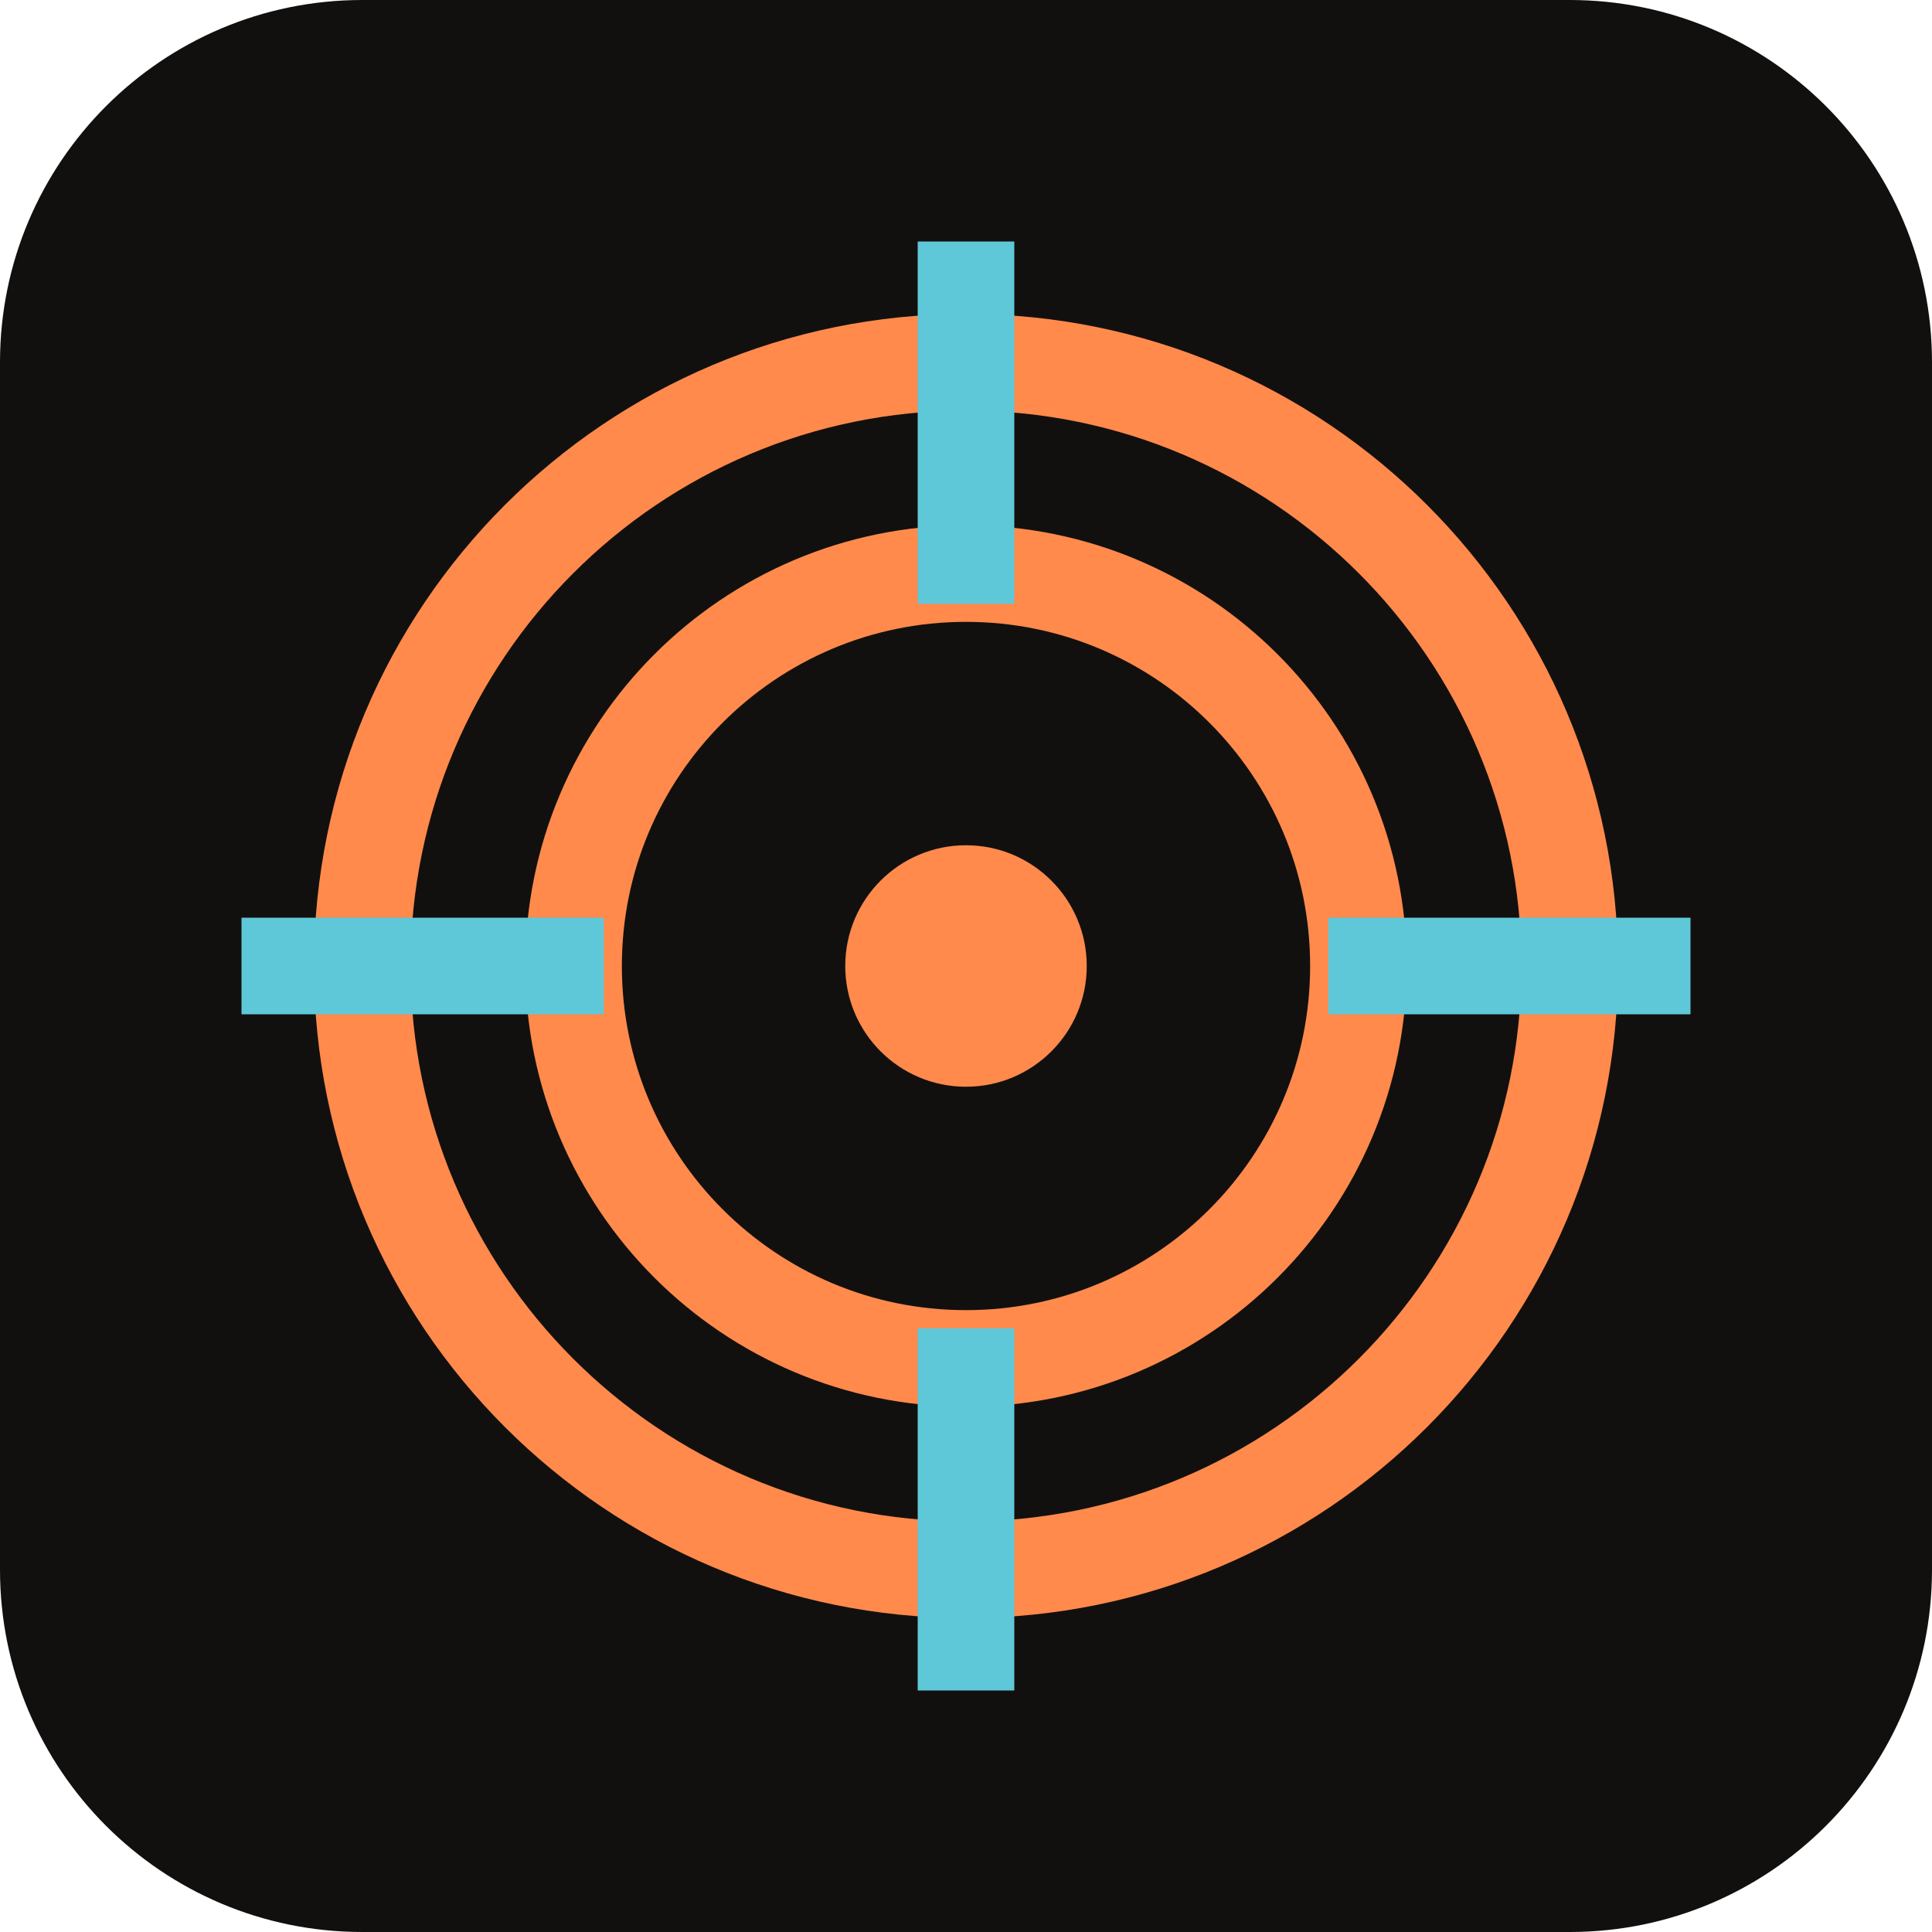
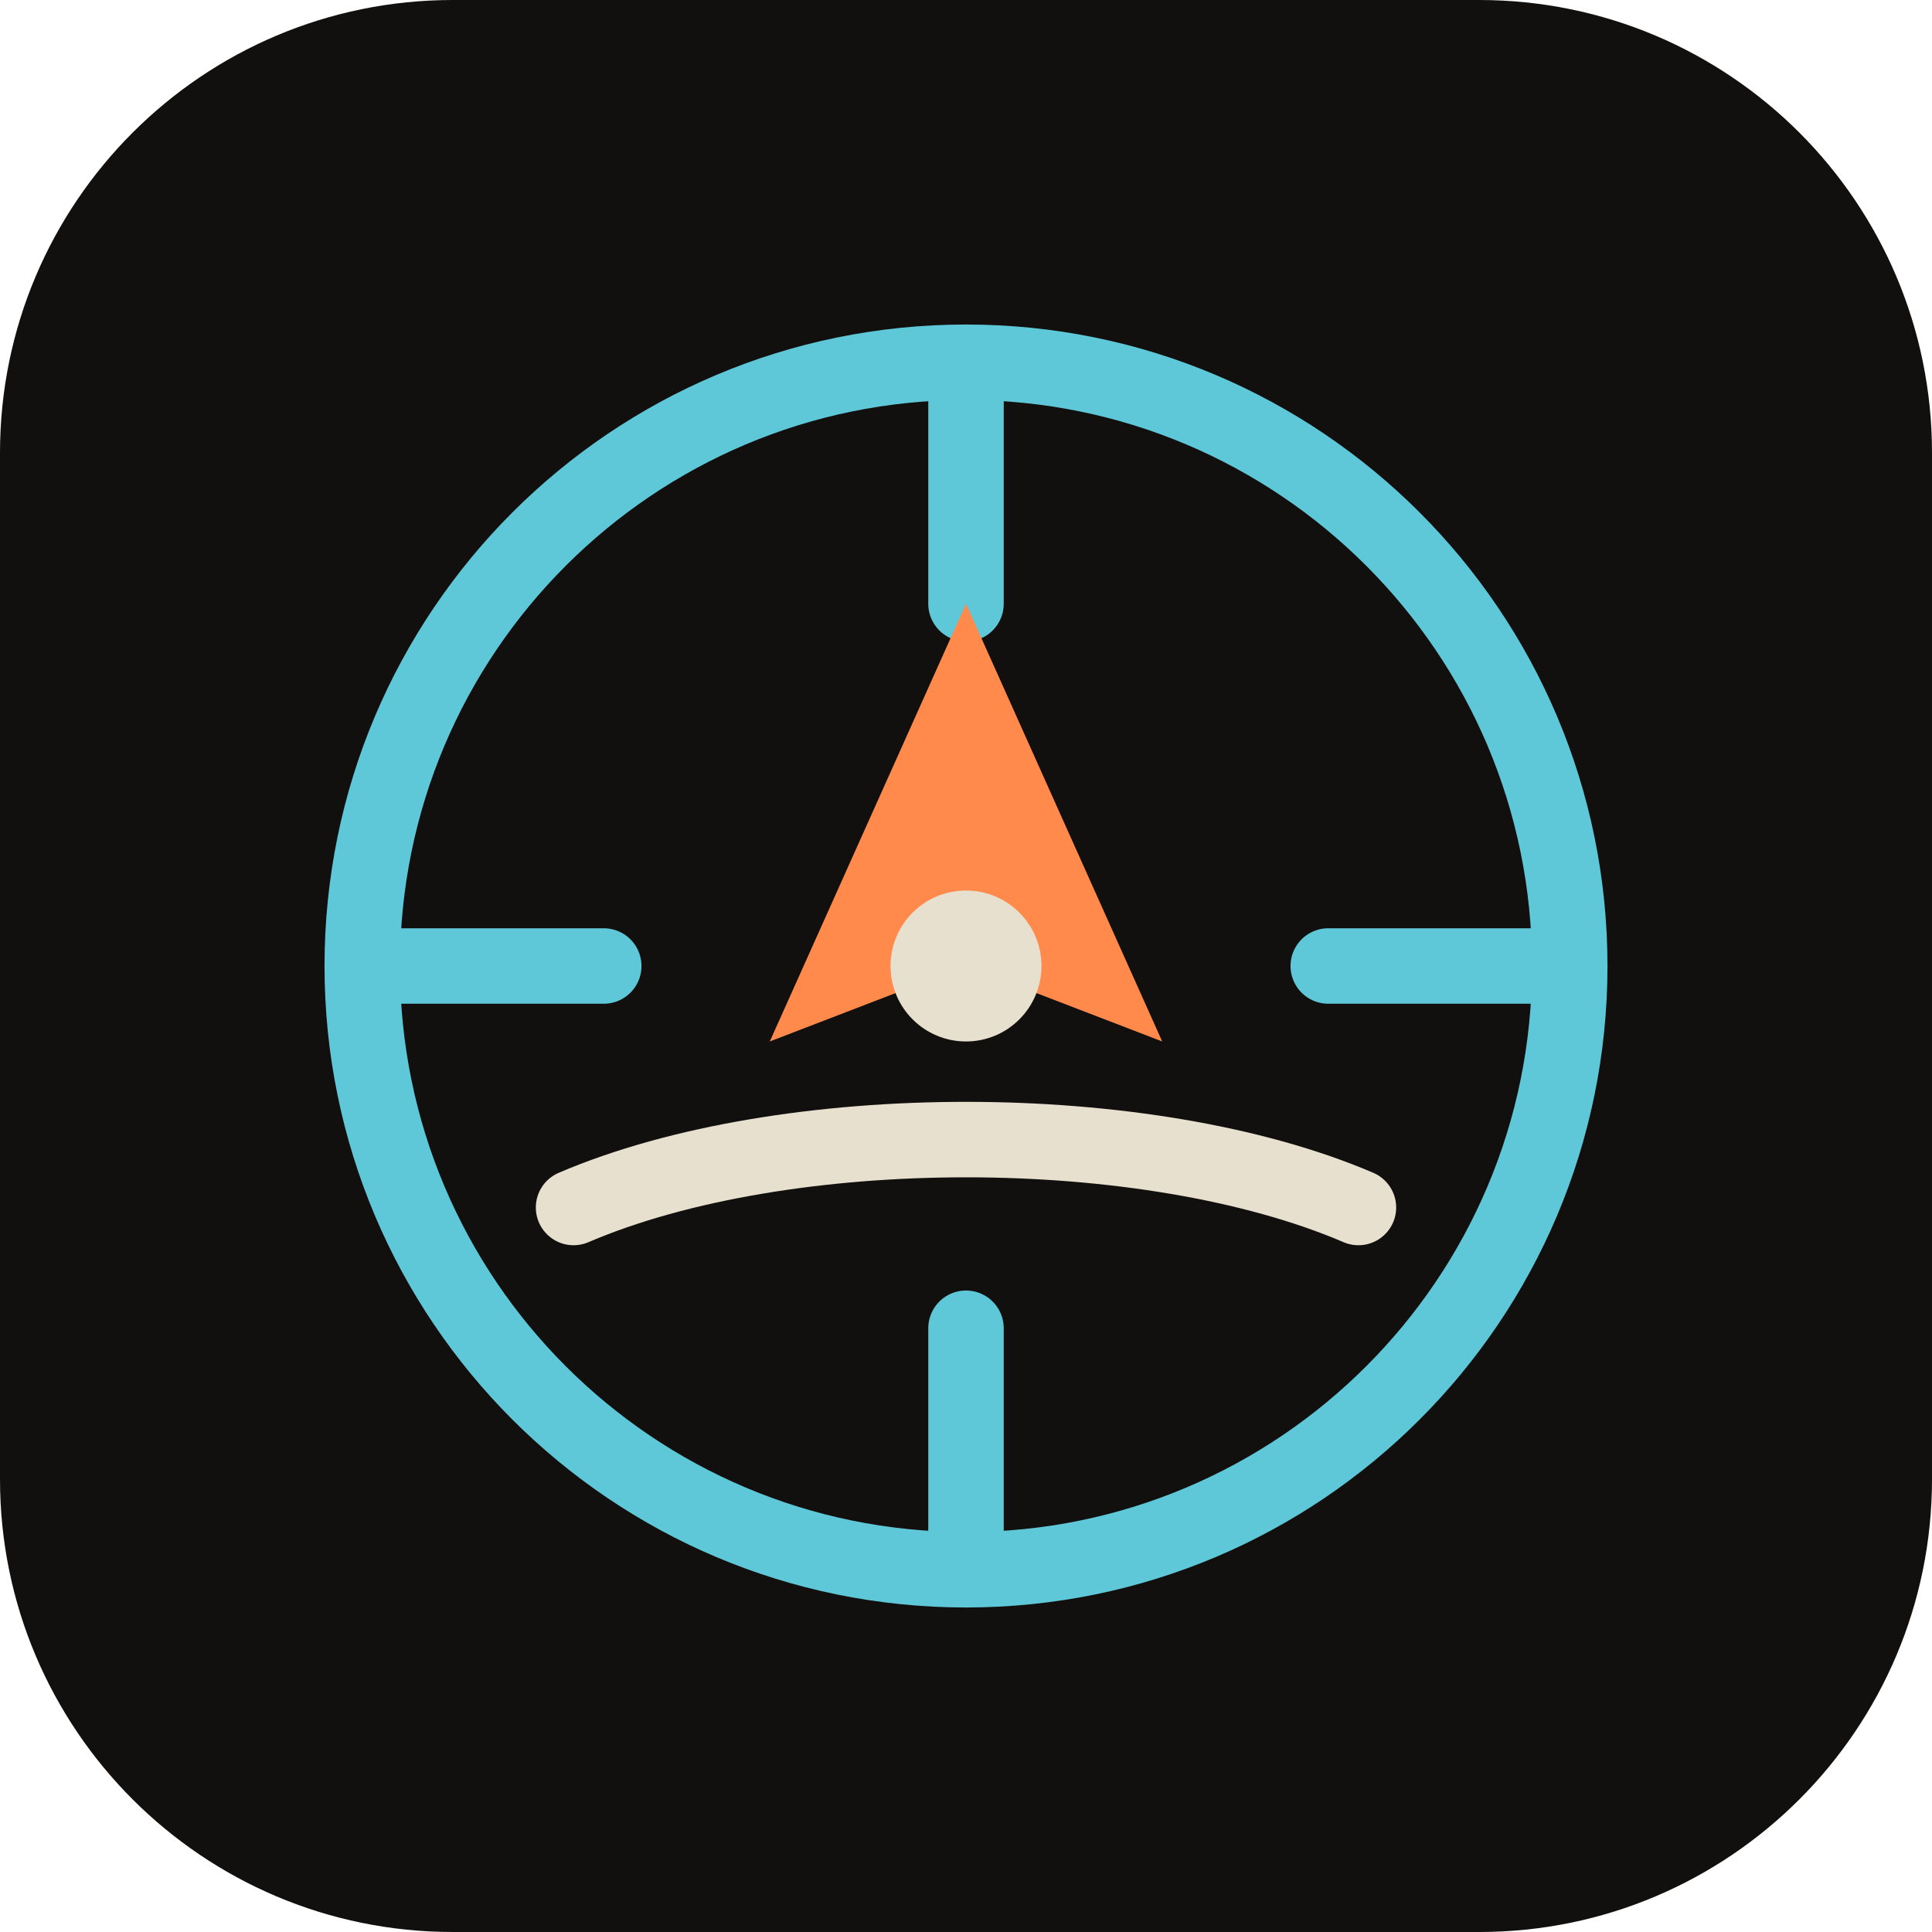
- <svg xmlns="http://www.w3.org/2000/svg" viewBox="0 0 32 32">
-   <rect width="32" height="32" rx="6" fill="#12100e" />
-   <g fill="none" stroke="#ff8a4c" stroke-width="1.6">
-     <circle cx="16" cy="16" r="10" />
-     <circle cx="16" cy="16" r="6.5" />
-   </g>
-   <path d="M16 4v6M16 22v6M4 16h6M22 16h6" stroke="#5ec8d8" stroke-width="1.6" />
-   <circle cx="16" cy="16" r="2" fill="#ff8a4c" />
+ <svg xmlns="http://www.w3.org/2000/svg" viewBox="0 0 64 64">
+   <rect width="64" height="64" rx="15" fill="#12100e" />
+   <circle cx="32" cy="32" r="20" fill="none" stroke="#5ec8d8" stroke-width="2.5" />
+   <path d="M32 12v8M32 44v8M12 32h8M44 32h8" stroke="#5ec8d8" stroke-width="2.5" stroke-linecap="round" />
+   <path d="m32 20 6.5 14.5L32 32l-6.5 2.5L32 20Z" fill="#ff8a4c" />
+   <path d="M19 40c7-3 19-3 26 0" fill="none" stroke="#e8e0cf" stroke-width="2.5" stroke-linecap="round" />
+   <circle cx="32" cy="32" r="2.5" fill="#e8e0cf" />
</svg>
